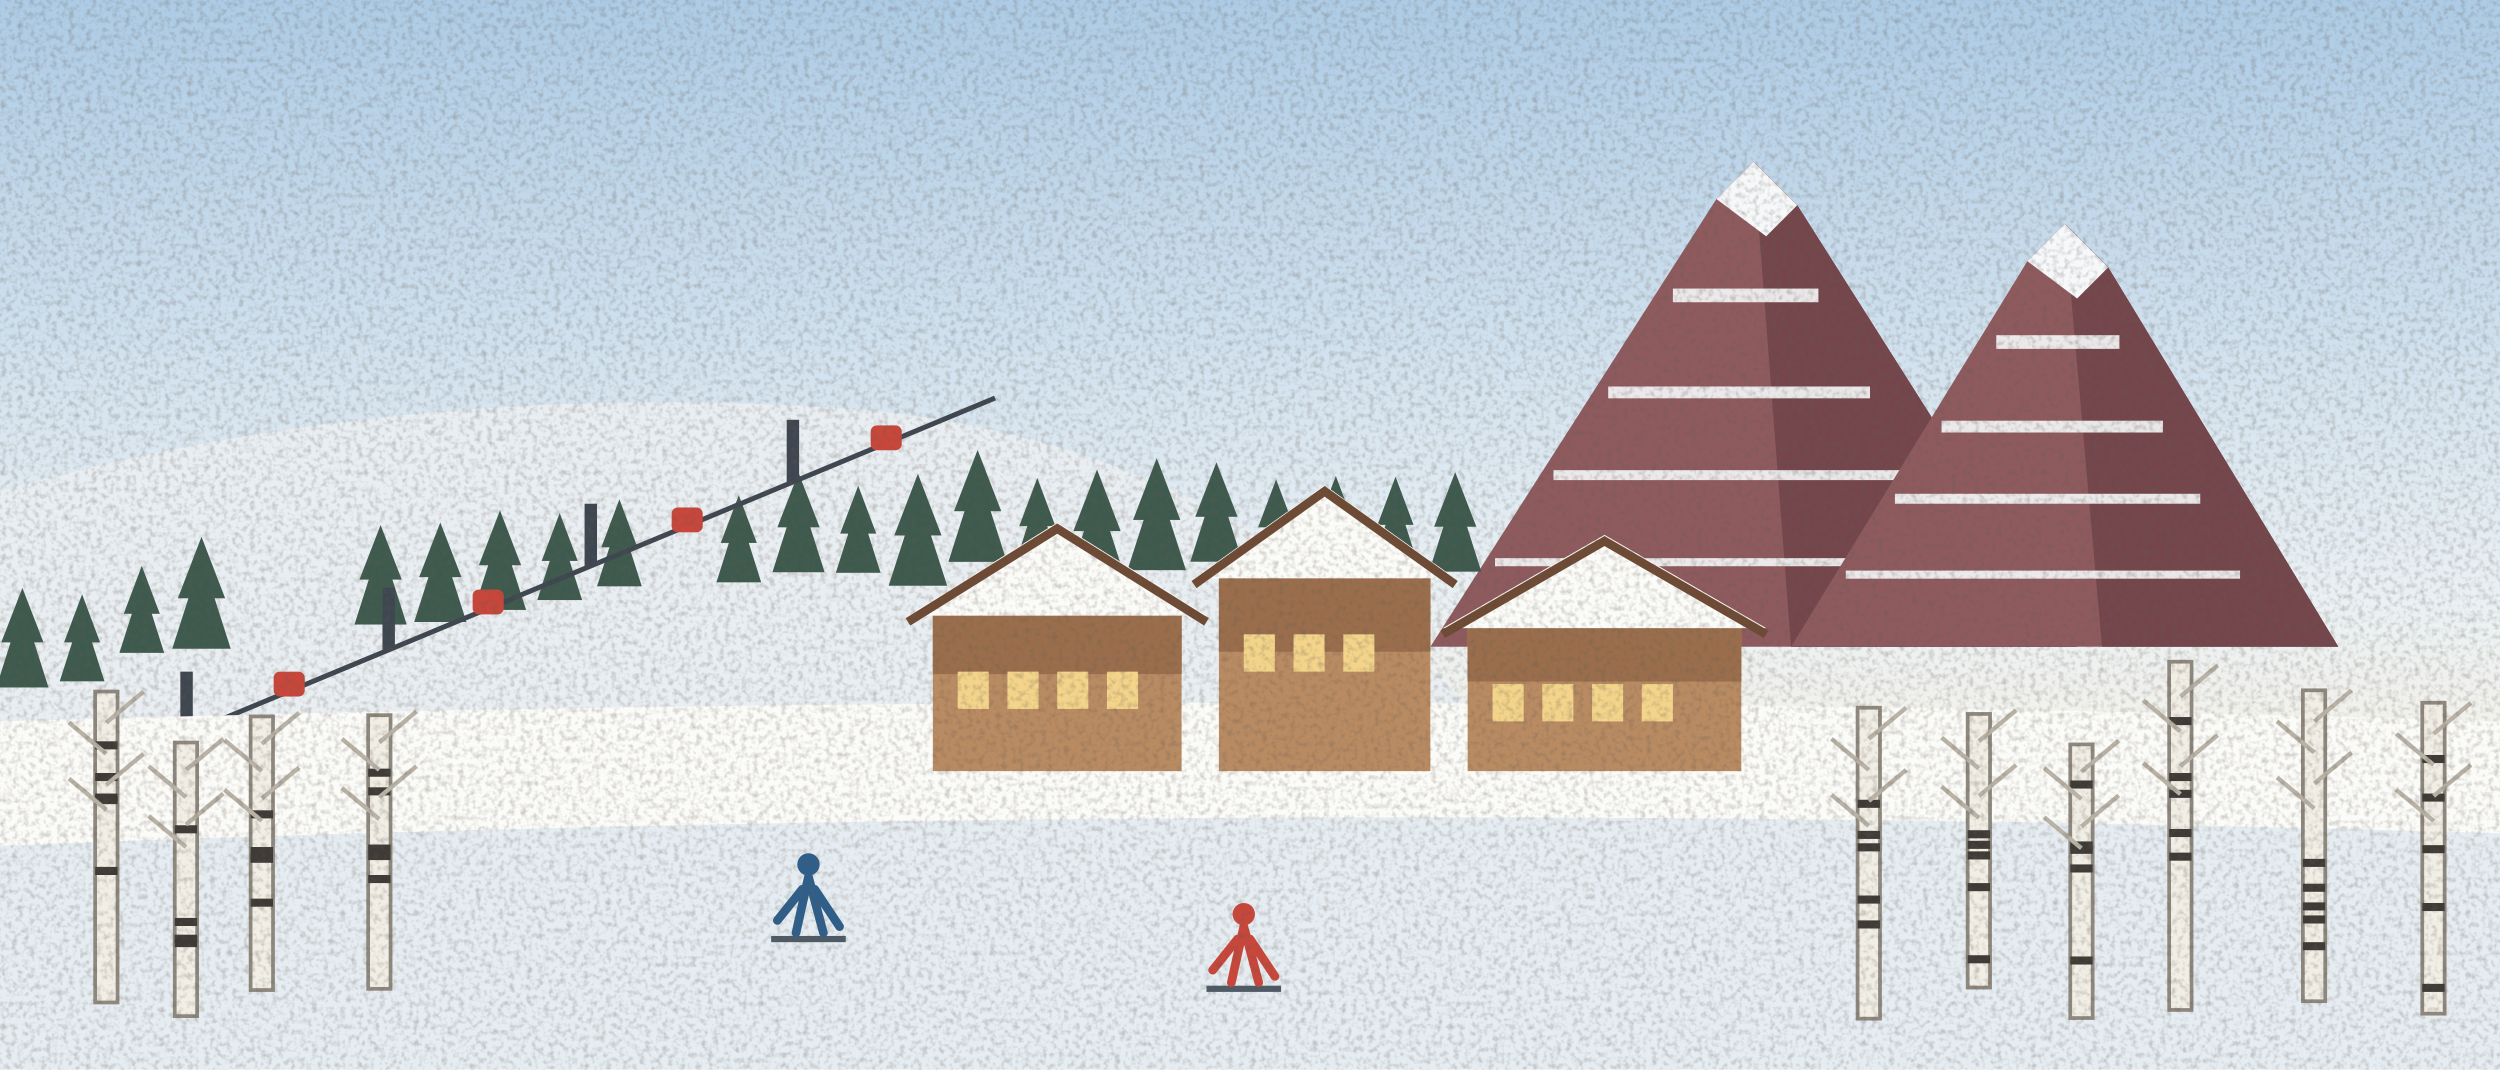
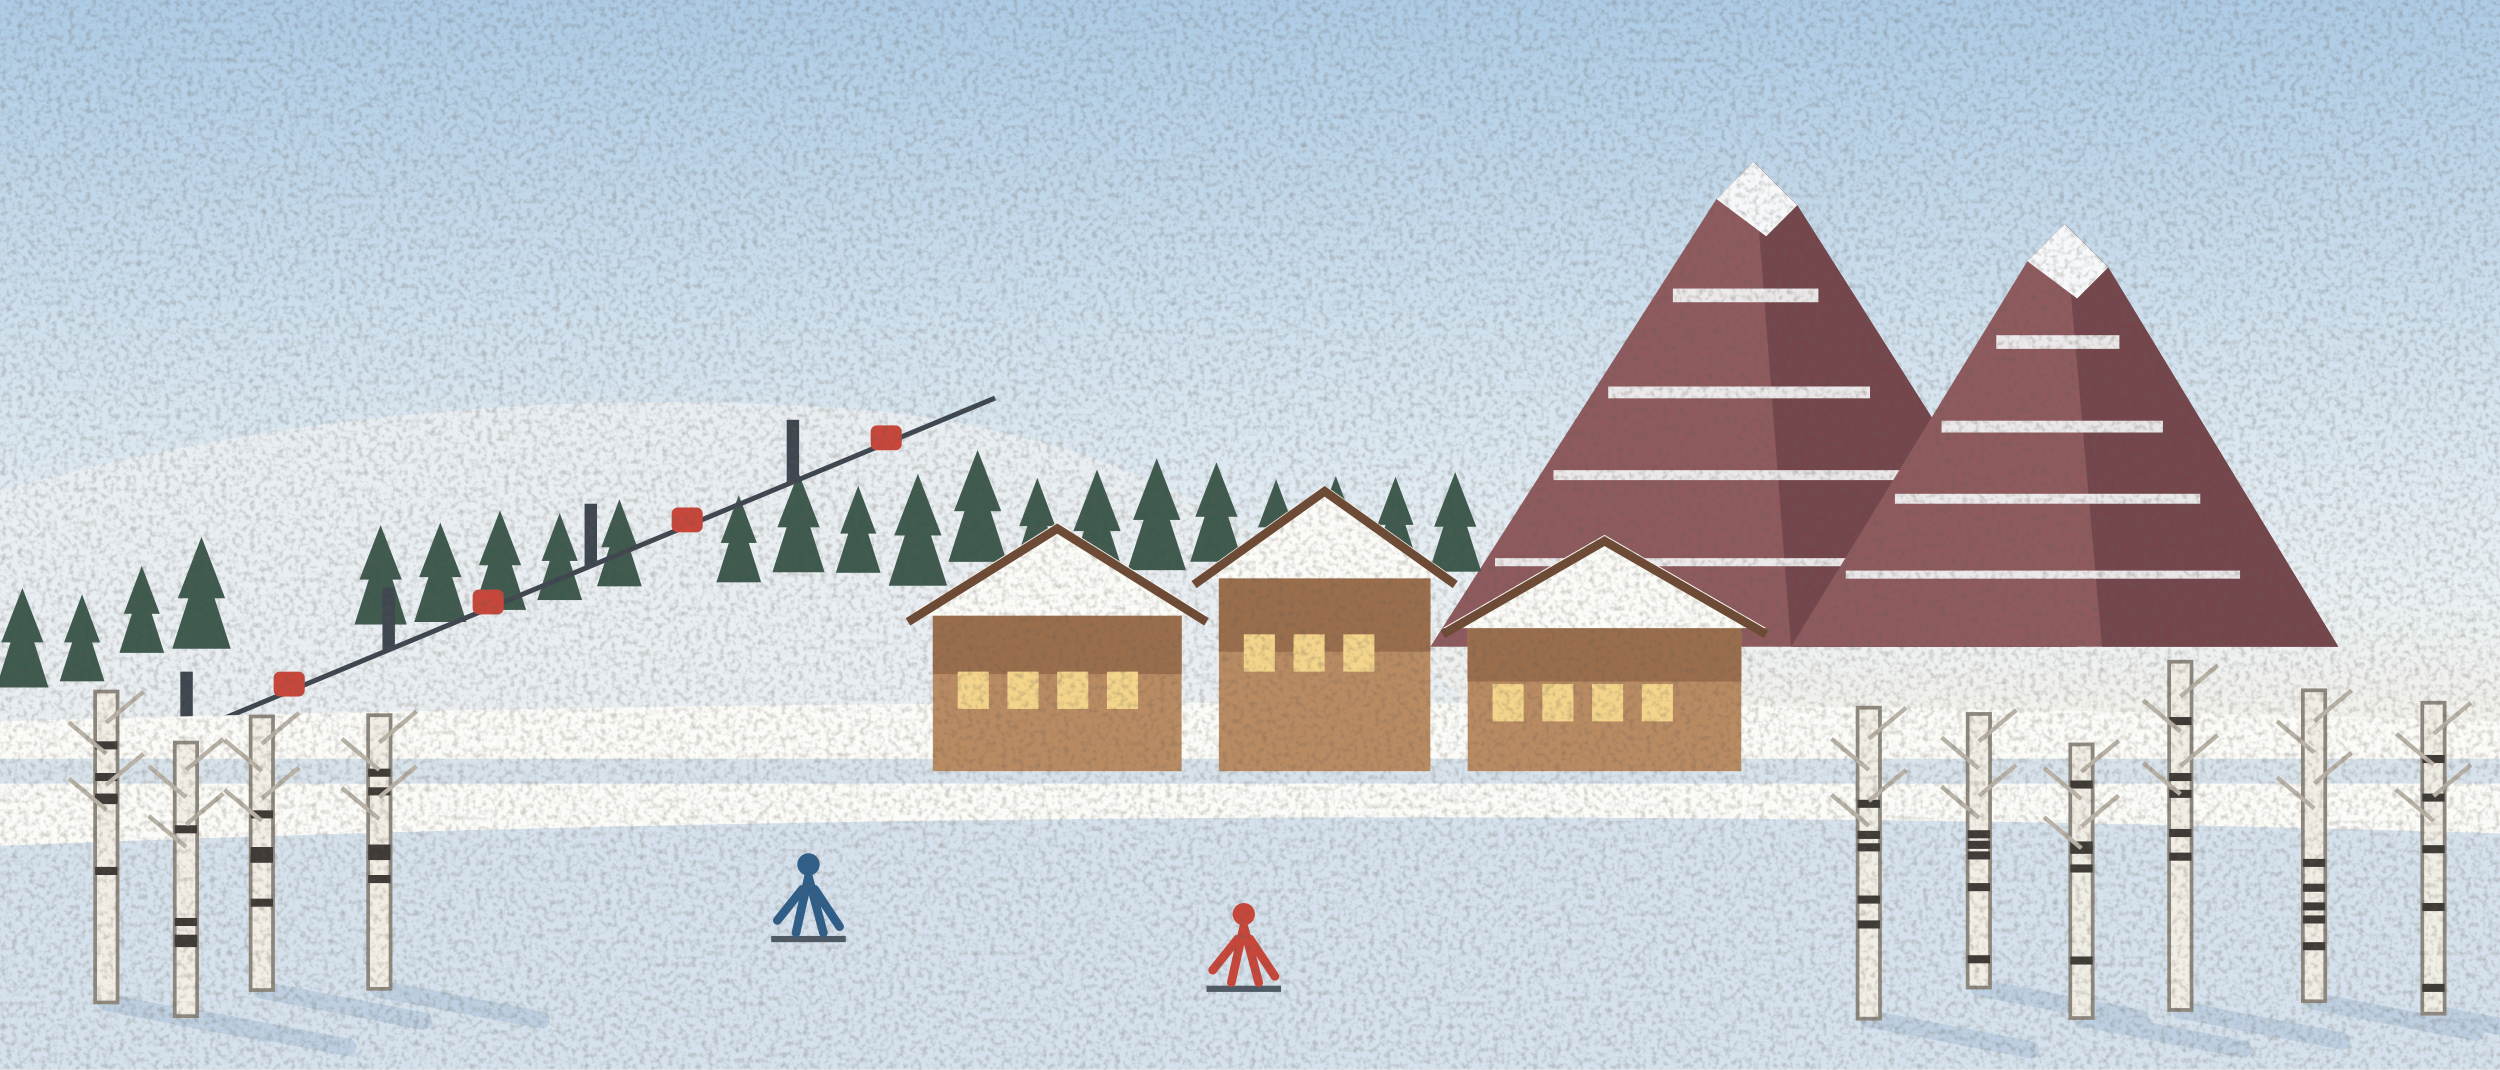
<svg xmlns="http://www.w3.org/2000/svg" viewBox="0 0 402 172" width="402" height="172">
  <defs>
    <linearGradient id="smsky" x1="0" y1="0" x2="0" y2="118" gradientUnits="userSpaceOnUse">
      <stop offset="0" stop-color="#ADCBE5" />
      <stop offset="0.8" stop-color="#E9F0F4" />
      <stop offset="1" stop-color="#F3F2EC" />
    </linearGradient>
    <filter id="smwob" x="-5%" y="-5%" width="110%" height="120%">
      <feTurbulence type="fractalNoise" baseFrequency="0.012 0.22" numOctaves="2" seed="4" />
      <feDisplacementMap in="SourceGraphic" scale="8" xChannelSelector="R" yChannelSelector="G" />
    </filter>
    <filter id="smgrain" x="0" y="0" width="100%" height="100%">
      <feTurbulence type="fractalNoise" baseFrequency="1.1" numOctaves="2" seed="9" />
      <feColorMatrix values="0 0 0 0 .12  0 0 0 0 .1  0 0 0 0 .08  0 0 0 1.4 -.62" />
    </filter>
    <clipPath id="smclip">
      <rect width="402" height="172" />
    </clipPath>
  </defs>
  <g clip-path="url(#smclip)">
    <rect width="402" height="118" fill="url(#smsky)" />
    <path d="M230 104L276 32L282 26L289 33L334 104Z" fill="#8E5A5E" />
    <path d="M282 26L289 33L334 104H288Z" fill="#74464C" />
    <path d="M269.0 47.5H292.4" stroke="#F6F8FA" stroke-width="2.2" opacity=".9" />
    <path d="M258.6 63.1H300.7" stroke="#F6F8FA" stroke-width="1.9" opacity=".9" />
    <path d="M249.8 76.4H307.8" stroke="#F6F8FA" stroke-width="1.6" opacity=".9" />
    <path d="M240.4 90.4H315.3" stroke="#F6F8FA" stroke-width="1.3" opacity=".9" />
    <path d="M276 32L282 26L289 33L284 38Z" fill="#F6F8FA" />
    <path d="M288 104L326 42L332 36L339 43L376 104Z" fill="#8E5A5E" />
    <path d="M332 36L339 43L376 104H338Z" fill="#74464C" />
    <path d="M321.0 55.0H340.8" stroke="#F6F8FA" stroke-width="2.2" opacity=".9" />
    <path d="M312.2 68.6H347.8" stroke="#F6F8FA" stroke-width="1.9" opacity=".9" />
    <path d="M304.7 80.2H353.8" stroke="#F6F8FA" stroke-width="1.6" opacity=".9" />
    <path d="M296.8 92.4H360.2" stroke="#F6F8FA" stroke-width="1.3" opacity=".9" />
    <path d="M326 42L332 36L339 43L334 48Z" fill="#F6F8FA" />
    <path d="M-10 118V82Q60 60 140 66Q200 72 240 118Z" fill="#E9EEF2" />
    <path d="M-6.0 92.374L-2.2 102.3H-3.9L-1.3 110.374H-10.7L-8.1 102.3H-9.8Z" fill="#3E5A4E" />
    <path d="M3.6 94.547L7.0 103.3H5.5L7.8 110.547H-0.6L1.7 103.3H0.2Z" fill="#3E5A4E" />
    <path d="M13.2 95.562L16.1 103.3H14.8L16.8 109.562H9.6L11.6 103.3H10.3Z" fill="#3E5A4E" />
    <path d="M22.8 90.985L25.7 98.7H24.4L26.4 104.985H19.2L21.2 98.7H19.9Z" fill="#3E5A4E" />
    <path d="M32.4 86.318L36.2 96.2H34.5L37.1 104.318H27.7L30.3 96.2H28.6Z" fill="#3E5A4E" />
    <path d="M61.2 84.426L64.6 93.2H63.1L65.4 100.426H57.0L59.3 93.2H57.8Z" fill="#3E5A4E" />
    <path d="M70.8 84.018L74.2 92.8H72.7L75.0 100.018H66.6L68.9 92.8H67.4Z" fill="#3E5A4E" />
    <path d="M80.4 82.08L83.8 90.9H82.3L84.6 98.08H76.2L78.5 90.9H77.0Z" fill="#3E5A4E" />
    <path d="M90.0 82.487L92.9 90.2H91.6L93.6 96.487H86.4L88.4 90.2H87.1Z" fill="#3E5A4E" />
    <path d="M99.6 80.283L102.5 88.0H101.2L103.2 94.283H96.0L98.0 88.0H96.7Z" fill="#3E5A4E" />
    <path d="M118.8 79.636L121.7 87.3H120.4L122.4 93.636H115.2L117.2 87.3H115.9Z" fill="#3E5A4E" />
    <path d="M128.4 76.02L131.8 84.8H130.3L132.6 92.02H124.2L126.5 84.8H125.0Z" fill="#3E5A4E" />
    <path d="M138.0 78.11L140.9 85.8H139.6L141.6 92.11H134.4L136.4 85.8H135.1Z" fill="#3E5A4E" />
    <path d="M147.6 76.183L151.4 86.1H149.7L152.3 94.183H142.9L145.5 86.1H143.8Z" fill="#3E5A4E" />
    <path d="M157.2 72.346L161.0 82.2H159.3L161.9 90.346H152.5L155.1 82.2H153.4Z" fill="#3E5A4E" />
    <path d="M166.8 76.853L169.7 84.6H168.4L170.4 90.853H163.2L165.2 84.6H163.9Z" fill="#3E5A4E" />
    <path d="M176.4 75.493L180.2 85.4H178.5L181.1 93.493H171.7L174.3 85.4H172.6Z" fill="#3E5A4E" />
    <path d="M186.0 73.681L189.8 83.6H188.1L190.7 91.681H181.3L183.9 83.6H182.2Z" fill="#3E5A4E" />
    <path d="M195.6 74.332L199.0 83.1H197.5L199.8 90.332H191.4L193.7 83.1H192.2Z" fill="#3E5A4E" />
    <path d="M205.2 77.095L208.1 84.8H206.8L208.8 91.095H201.6L203.6 84.8H202.3Z" fill="#3E5A4E" />
    <path d="M214.8 76.539L217.7 84.2H216.4L218.4 90.539H211.2L213.2 84.2H211.9Z" fill="#3E5A4E" />
    <path d="M224.4 76.655L227.3 84.4H226.0L228.0 90.655H220.8L222.8 84.4H221.5Z" fill="#3E5A4E" />
    <path d="M234.0 75.926L237.4 84.7H235.9L238.2 91.926H229.8L232.1 84.7H230.6Z" fill="#3E5A4E" />
    <path d="M30 118L160 64" stroke="#3E4650" stroke-width=".8" />
    <rect x="29.0" y="108.0" width="2.0" height="10.0" fill="#3E4650" />
    <rect x="61.5" y="94.5" width="2.0" height="10.0" fill="#3E4650" />
    <rect x="94.0" y="81.0" width="2.0" height="10.0" fill="#3E4650" />
    <rect x="126.5" y="67.5" width="2.0" height="10.0" fill="#3E4650" />
    <rect x="44.0" y="108.0" width="5.0" height="4.0" fill="#C8463A" rx="1" />
    <rect x="76.0" y="94.8" width="5.0" height="4.0" fill="#C8463A" rx="1" />
    <rect x="108.0" y="81.6" width="5.0" height="4.0" fill="#C8463A" rx="1" />
    <rect x="140.0" y="68.4" width="5.0" height="4.0" fill="#C8463A" rx="1" />
    <path d="M0 116Q200 110 402 116V172H0Z" fill="#FBFBF8" />
-     <path d="M0 136Q200 128 402 134V172H0Z" fill="#E6EDF2" />
+     <path d="M0 136Q200 128 402 134V172H0Z" fill="#D5E1EC" />
+     <rect x="0.0" y="122.0" width="402.0" height="4.0" fill="#D3DFEA" opacity="0.9" />
    <rect x="150.0" y="98.0" width="40.0" height="26.0" fill="#B98B62" />
    <rect x="150.0" y="98.0" width="40.0" height="10.4" fill="#9A6E4C" />
    <path d="M146 99L170.0 84L194 99Z" fill="#FBFBF8" />
    <path d="M146 100L170.0 85L194 100" stroke="#6E4A34" stroke-width="1.4" fill="none" />
    <rect x="154.0" y="108.0" width="5" height="6" fill="#F3D48A" />
    <rect x="155.0" y="109.0" width="3" height="4" fill="#F3D48A" />
    <rect x="162.0" y="108.0" width="5" height="6" fill="#F3D48A" />
    <rect x="163.0" y="109.0" width="3" height="4" fill="#F3D48A" />
    <rect x="170.0" y="108.0" width="5" height="6" fill="#F3D48A" />
    <rect x="171.0" y="109.0" width="3" height="4" fill="#F3D48A" />
    <rect x="178.0" y="108.0" width="5" height="6" fill="#F3D48A" />
    <rect x="179.0" y="109.0" width="3" height="4" fill="#F3D48A" />
    <rect x="196.0" y="92.0" width="34.0" height="32.0" fill="#B98B62" />
    <rect x="196.0" y="92.0" width="34.0" height="12.8" fill="#9A6E4C" />
    <path d="M192 93L213.0 78L234 93Z" fill="#FBFBF8" />
    <path d="M192 94L213.0 79L234 94" stroke="#6E4A34" stroke-width="1.4" fill="none" />
    <rect x="200.0" y="102.0" width="5" height="6" fill="#F3D48A" />
    <rect x="201.0" y="103.0" width="3" height="4" fill="#F3D48A" />
    <rect x="208.0" y="102.0" width="5" height="6" fill="#F3D48A" />
    <rect x="209.0" y="103.0" width="3" height="4" fill="#F3D48A" />
    <rect x="216.0" y="102.0" width="5" height="6" fill="#F3D48A" />
    <rect x="217.0" y="103.0" width="3" height="4" fill="#F3D48A" />
    <rect x="236.0" y="100.0" width="44.0" height="24.0" fill="#B98B62" />
    <rect x="236.0" y="100.0" width="44.0" height="9.6" fill="#9A6E4C" />
    <path d="M232 101L258.0 86L284 101Z" fill="#FBFBF8" />
    <path d="M232 102L258.0 87L284 102" stroke="#6E4A34" stroke-width="1.4" fill="none" />
    <rect x="240.0" y="110.0" width="5" height="6" fill="#F3D48A" />
    <rect x="241.0" y="111.0" width="3" height="4" fill="#F3D48A" />
    <rect x="248.0" y="110.0" width="5" height="6" fill="#F3D48A" />
    <rect x="249.0" y="111.0" width="3" height="4" fill="#F3D48A" />
    <rect x="256.0" y="110.0" width="5" height="6" fill="#F3D48A" />
    <rect x="257.0" y="111.0" width="3" height="4" fill="#F3D48A" />
    <rect x="264.0" y="110.0" width="5" height="6" fill="#F3D48A" />
    <rect x="265.0" y="111.0" width="3" height="4" fill="#F3D48A" />
+     <path d="M17.1 161.2l26 5" stroke="#BDCFE0" stroke-width="2.8" stroke-linecap="round" />
    <rect x="15.3" y="111.2" width="3.6" height="50.0" fill="#F1EEE6" stroke="#8E887E" stroke-width=".6" />
    <rect x="15.3" y="127.6" width="3.6" height="1.3" fill="#3E3A36" />
    <rect x="15.3" y="119.2" width="3.6" height="1.3" fill="#3E3A36" />
    <rect x="15.3" y="128.0" width="3.6" height="1.3" fill="#3E3A36" />
    <rect x="15.3" y="124.3" width="3.6" height="1.3" fill="#3E3A36" />
    <rect x="15.3" y="139.4" width="3.6" height="1.3" fill="#3E3A36" />
    <path d="M17.085 116.2l6 -5" stroke="#B9B2A6" stroke-width=".7" />
    <path d="M17.085 121.2l-6 -5" stroke="#B9B2A6" stroke-width=".7" />
    <path d="M17.085 126.2l6 -5" stroke="#B9B2A6" stroke-width=".7" />
    <path d="M17.085 130.2l-6 -5" stroke="#B9B2A6" stroke-width=".7" />
+     <path d="M29.9 163.4l26 5" stroke="#BDCFE0" stroke-width="2.8" stroke-linecap="round" />
    <rect x="28.1" y="119.4" width="3.6" height="44.0" fill="#F1EEE6" stroke="#8E887E" stroke-width=".6" />
    <rect x="28.1" y="147.6" width="3.6" height="1.3" fill="#3E3A36" />
    <rect x="28.1" y="150.4" width="3.6" height="1.3" fill="#3E3A36" />
    <rect x="28.1" y="151.0" width="3.6" height="1.3" fill="#3E3A36" />
    <rect x="28.1" y="132.7" width="3.6" height="1.3" fill="#3E3A36" />
    <rect x="28.1" y="150.3" width="3.6" height="1.3" fill="#3E3A36" />
    <path d="M29.905 123.8l6 -5" stroke="#B9B2A6" stroke-width=".7" />
    <path d="M29.905 128.2l-6 -5" stroke="#B9B2A6" stroke-width=".7" />
    <path d="M29.905 132.6l6 -5" stroke="#B9B2A6" stroke-width=".7" />
    <path d="M29.905 136.2l-6 -5" stroke="#B9B2A6" stroke-width=".7" />
+     <path d="M42.1 159.2l26 5" stroke="#BDCFE0" stroke-width="2.8" stroke-linecap="round" />
    <rect x="40.3" y="115.2" width="3.6" height="44.0" fill="#F1EEE6" stroke="#8E887E" stroke-width=".6" />
    <rect x="40.3" y="136.2" width="3.6" height="1.3" fill="#3E3A36" />
    <rect x="40.3" y="144.5" width="3.6" height="1.3" fill="#3E3A36" />
    <rect x="40.3" y="137.4" width="3.6" height="1.3" fill="#3E3A36" />
    <rect x="40.3" y="137.4" width="3.6" height="1.3" fill="#3E3A36" />
    <rect x="40.3" y="130.3" width="3.6" height="1.3" fill="#3E3A36" />
    <path d="M42.099 119.6l6 -5" stroke="#B9B2A6" stroke-width=".7" />
    <path d="M42.099 124.0l-6 -5" stroke="#B9B2A6" stroke-width=".7" />
    <path d="M42.099 128.4l6 -5" stroke="#B9B2A6" stroke-width=".7" />
    <path d="M42.099 132.0l-6 -5" stroke="#B9B2A6" stroke-width=".7" />
+     <path d="M61.0 159.0l26 5" stroke="#BDCFE0" stroke-width="2.8" stroke-linecap="round" />
    <rect x="59.2" y="115.0" width="3.6" height="44.0" fill="#F1EEE6" stroke="#8E887E" stroke-width=".6" />
    <rect x="59.2" y="137.0" width="3.6" height="1.3" fill="#3E3A36" />
    <rect x="59.2" y="135.8" width="3.6" height="1.3" fill="#3E3A36" />
    <rect x="59.2" y="123.6" width="3.6" height="1.3" fill="#3E3A36" />
    <rect x="59.2" y="140.7" width="3.6" height="1.3" fill="#3E3A36" />
    <rect x="59.2" y="126.6" width="3.6" height="1.3" fill="#3E3A36" />
    <path d="M60.975 119.4l6 -5" stroke="#B9B2A6" stroke-width=".7" />
    <path d="M60.975 123.8l-6 -5" stroke="#B9B2A6" stroke-width=".7" />
    <path d="M60.975 128.2l6 -5" stroke="#B9B2A6" stroke-width=".7" />
    <path d="M60.975 131.7l-6 -5" stroke="#B9B2A6" stroke-width=".7" />
+     <path d="M300.5 163.8l26 5" stroke="#BDCFE0" stroke-width="2.8" stroke-linecap="round" />
    <rect x="298.7" y="113.8" width="3.6" height="50.0" fill="#F1EEE6" stroke="#8E887E" stroke-width=".6" />
    <rect x="298.7" y="135.6" width="3.6" height="1.3" fill="#3E3A36" />
    <rect x="298.7" y="128.6" width="3.6" height="1.3" fill="#3E3A36" />
    <rect x="298.7" y="133.6" width="3.6" height="1.3" fill="#3E3A36" />
    <rect x="298.7" y="148.0" width="3.6" height="1.3" fill="#3E3A36" />
    <rect x="298.7" y="144.0" width="3.6" height="1.3" fill="#3E3A36" />
    <path d="M300.502 118.8l6 -5" stroke="#B9B2A6" stroke-width=".7" />
    <path d="M300.502 123.8l-6 -5" stroke="#B9B2A6" stroke-width=".7" />
    <path d="M300.502 128.8l6 -5" stroke="#B9B2A6" stroke-width=".7" />
    <path d="M300.502 132.8l-6 -5" stroke="#B9B2A6" stroke-width=".7" />
+     <path d="M318.2 158.8l26 5" stroke="#BDCFE0" stroke-width="2.8" stroke-linecap="round" />
    <rect x="316.4" y="114.8" width="3.6" height="44.0" fill="#F1EEE6" stroke="#8E887E" stroke-width=".6" />
    <rect x="316.4" y="153.6" width="3.6" height="1.3" fill="#3E3A36" />
    <rect x="316.4" y="133.5" width="3.6" height="1.3" fill="#3E3A36" />
    <rect x="316.4" y="135.2" width="3.6" height="1.3" fill="#3E3A36" />
    <rect x="316.4" y="142.0" width="3.6" height="1.3" fill="#3E3A36" />
    <rect x="316.4" y="136.9" width="3.6" height="1.3" fill="#3E3A36" />
    <path d="M318.202 119.2l6 -5" stroke="#B9B2A6" stroke-width=".7" />
    <path d="M318.202 123.6l-6 -5" stroke="#B9B2A6" stroke-width=".7" />
    <path d="M318.202 128.0l6 -5" stroke="#B9B2A6" stroke-width=".7" />
    <path d="M318.202 131.5l-6 -5" stroke="#B9B2A6" stroke-width=".7" />
+     <path d="M334.7 163.7l26 5" stroke="#BDCFE0" stroke-width="2.8" stroke-linecap="round" />
    <rect x="332.9" y="119.7" width="3.6" height="44.0" fill="#F1EEE6" stroke="#8E887E" stroke-width=".6" />
    <rect x="332.9" y="125.5" width="3.6" height="1.3" fill="#3E3A36" />
    <rect x="332.9" y="139.0" width="3.6" height="1.3" fill="#3E3A36" />
    <rect x="332.9" y="135.3" width="3.6" height="1.3" fill="#3E3A36" />
    <rect x="332.9" y="136.0" width="3.6" height="1.3" fill="#3E3A36" />
    <rect x="332.9" y="153.8" width="3.6" height="1.3" fill="#3E3A36" />
    <path d="M334.688 124.1l6 -5" stroke="#B9B2A6" stroke-width=".7" />
    <path d="M334.688 128.5l-6 -5" stroke="#B9B2A6" stroke-width=".7" />
    <path d="M334.688 132.9l6 -5" stroke="#B9B2A6" stroke-width=".7" />
    <path d="M334.688 136.4l-6 -5" stroke="#B9B2A6" stroke-width=".7" />
+     <path d="M350.6 162.4l26 5" stroke="#BDCFE0" stroke-width="2.8" stroke-linecap="round" />
    <rect x="348.8" y="106.4" width="3.6" height="56.0" fill="#F1EEE6" stroke="#8E887E" stroke-width=".6" />
    <rect x="348.8" y="137.1" width="3.6" height="1.3" fill="#3E3A36" />
    <rect x="348.8" y="127.0" width="3.6" height="1.3" fill="#3E3A36" />
    <rect x="348.8" y="133.3" width="3.6" height="1.3" fill="#3E3A36" />
    <rect x="348.8" y="124.3" width="3.6" height="1.3" fill="#3E3A36" />
    <rect x="348.8" y="115.3" width="3.6" height="1.3" fill="#3E3A36" />
    <path d="M350.607 112.0l6 -5" stroke="#B9B2A6" stroke-width=".7" />
    <path d="M350.607 117.6l-6 -5" stroke="#B9B2A6" stroke-width=".7" />
    <path d="M350.607 123.2l6 -5" stroke="#B9B2A6" stroke-width=".7" />
    <path d="M350.607 127.7l-6 -5" stroke="#B9B2A6" stroke-width=".7" />
+     <path d="M372.1 161.0l26 5" stroke="#BDCFE0" stroke-width="2.8" stroke-linecap="round" />
    <rect x="370.3" y="111.0" width="3.6" height="50.0" fill="#F1EEE6" stroke="#8E887E" stroke-width=".6" />
    <rect x="370.3" y="151.5" width="3.6" height="1.3" fill="#3E3A36" />
    <rect x="370.3" y="138.1" width="3.6" height="1.3" fill="#3E3A36" />
    <rect x="370.3" y="147.2" width="3.6" height="1.3" fill="#3E3A36" />
    <rect x="370.3" y="145.1" width="3.6" height="1.3" fill="#3E3A36" />
    <rect x="370.3" y="142.1" width="3.6" height="1.3" fill="#3E3A36" />
    <path d="M372.139 116.0l6 -5" stroke="#B9B2A6" stroke-width=".7" />
    <path d="M372.139 121.0l-6 -5" stroke="#B9B2A6" stroke-width=".7" />
    <path d="M372.139 126.0l6 -5" stroke="#B9B2A6" stroke-width=".7" />
    <path d="M372.139 130.0l-6 -5" stroke="#B9B2A6" stroke-width=".7" />
+     <path d="M391.3 163.0l26 5" stroke="#BDCFE0" stroke-width="2.8" stroke-linecap="round" />
    <rect x="389.5" y="113.0" width="3.6" height="50.0" fill="#F1EEE6" stroke="#8E887E" stroke-width=".6" />
    <rect x="389.5" y="145.2" width="3.6" height="1.3" fill="#3E3A36" />
    <rect x="389.5" y="127.6" width="3.6" height="1.3" fill="#3E3A36" />
    <rect x="389.5" y="158.2" width="3.6" height="1.3" fill="#3E3A36" />
    <rect x="389.5" y="121.4" width="3.6" height="1.3" fill="#3E3A36" />
    <rect x="389.5" y="135.9" width="3.6" height="1.3" fill="#3E3A36" />
    <path d="M391.319 118.0l6 -5" stroke="#B9B2A6" stroke-width=".7" />
    <path d="M391.319 123.0l-6 -5" stroke="#B9B2A6" stroke-width=".7" />
    <path d="M391.319 128.0l6 -5" stroke="#B9B2A6" stroke-width=".7" />
    <path d="M391.319 132.0l-6 -5" stroke="#B9B2A6" stroke-width=".7" />
    <path d="M124 151H136" stroke="#4E5A66" stroke-width="1" />
    <path d="M130 141L128 150M130 141L132.4 150M129 143L125 148M131 143L135 149" stroke="#2E5E8A" stroke-width="1.4" stroke-linecap="round" />
    <circle cx="130" cy="139" r="1.8" fill="#2E5E8A" />
    <path d="M194 159H206" stroke="#4E5A66" stroke-width="1" />
    <path d="M200 149L198 158M200 149L202.4 158M199 151L195 156M201 151L205 157" stroke="#C8463A" stroke-width="1.4" stroke-linecap="round" />
    <circle cx="200" cy="147" r="1.8" fill="#C8463A" />
    <rect width="402" height="172" filter="url(#smgrain)" opacity="0.5" />
  </g>
</svg>
